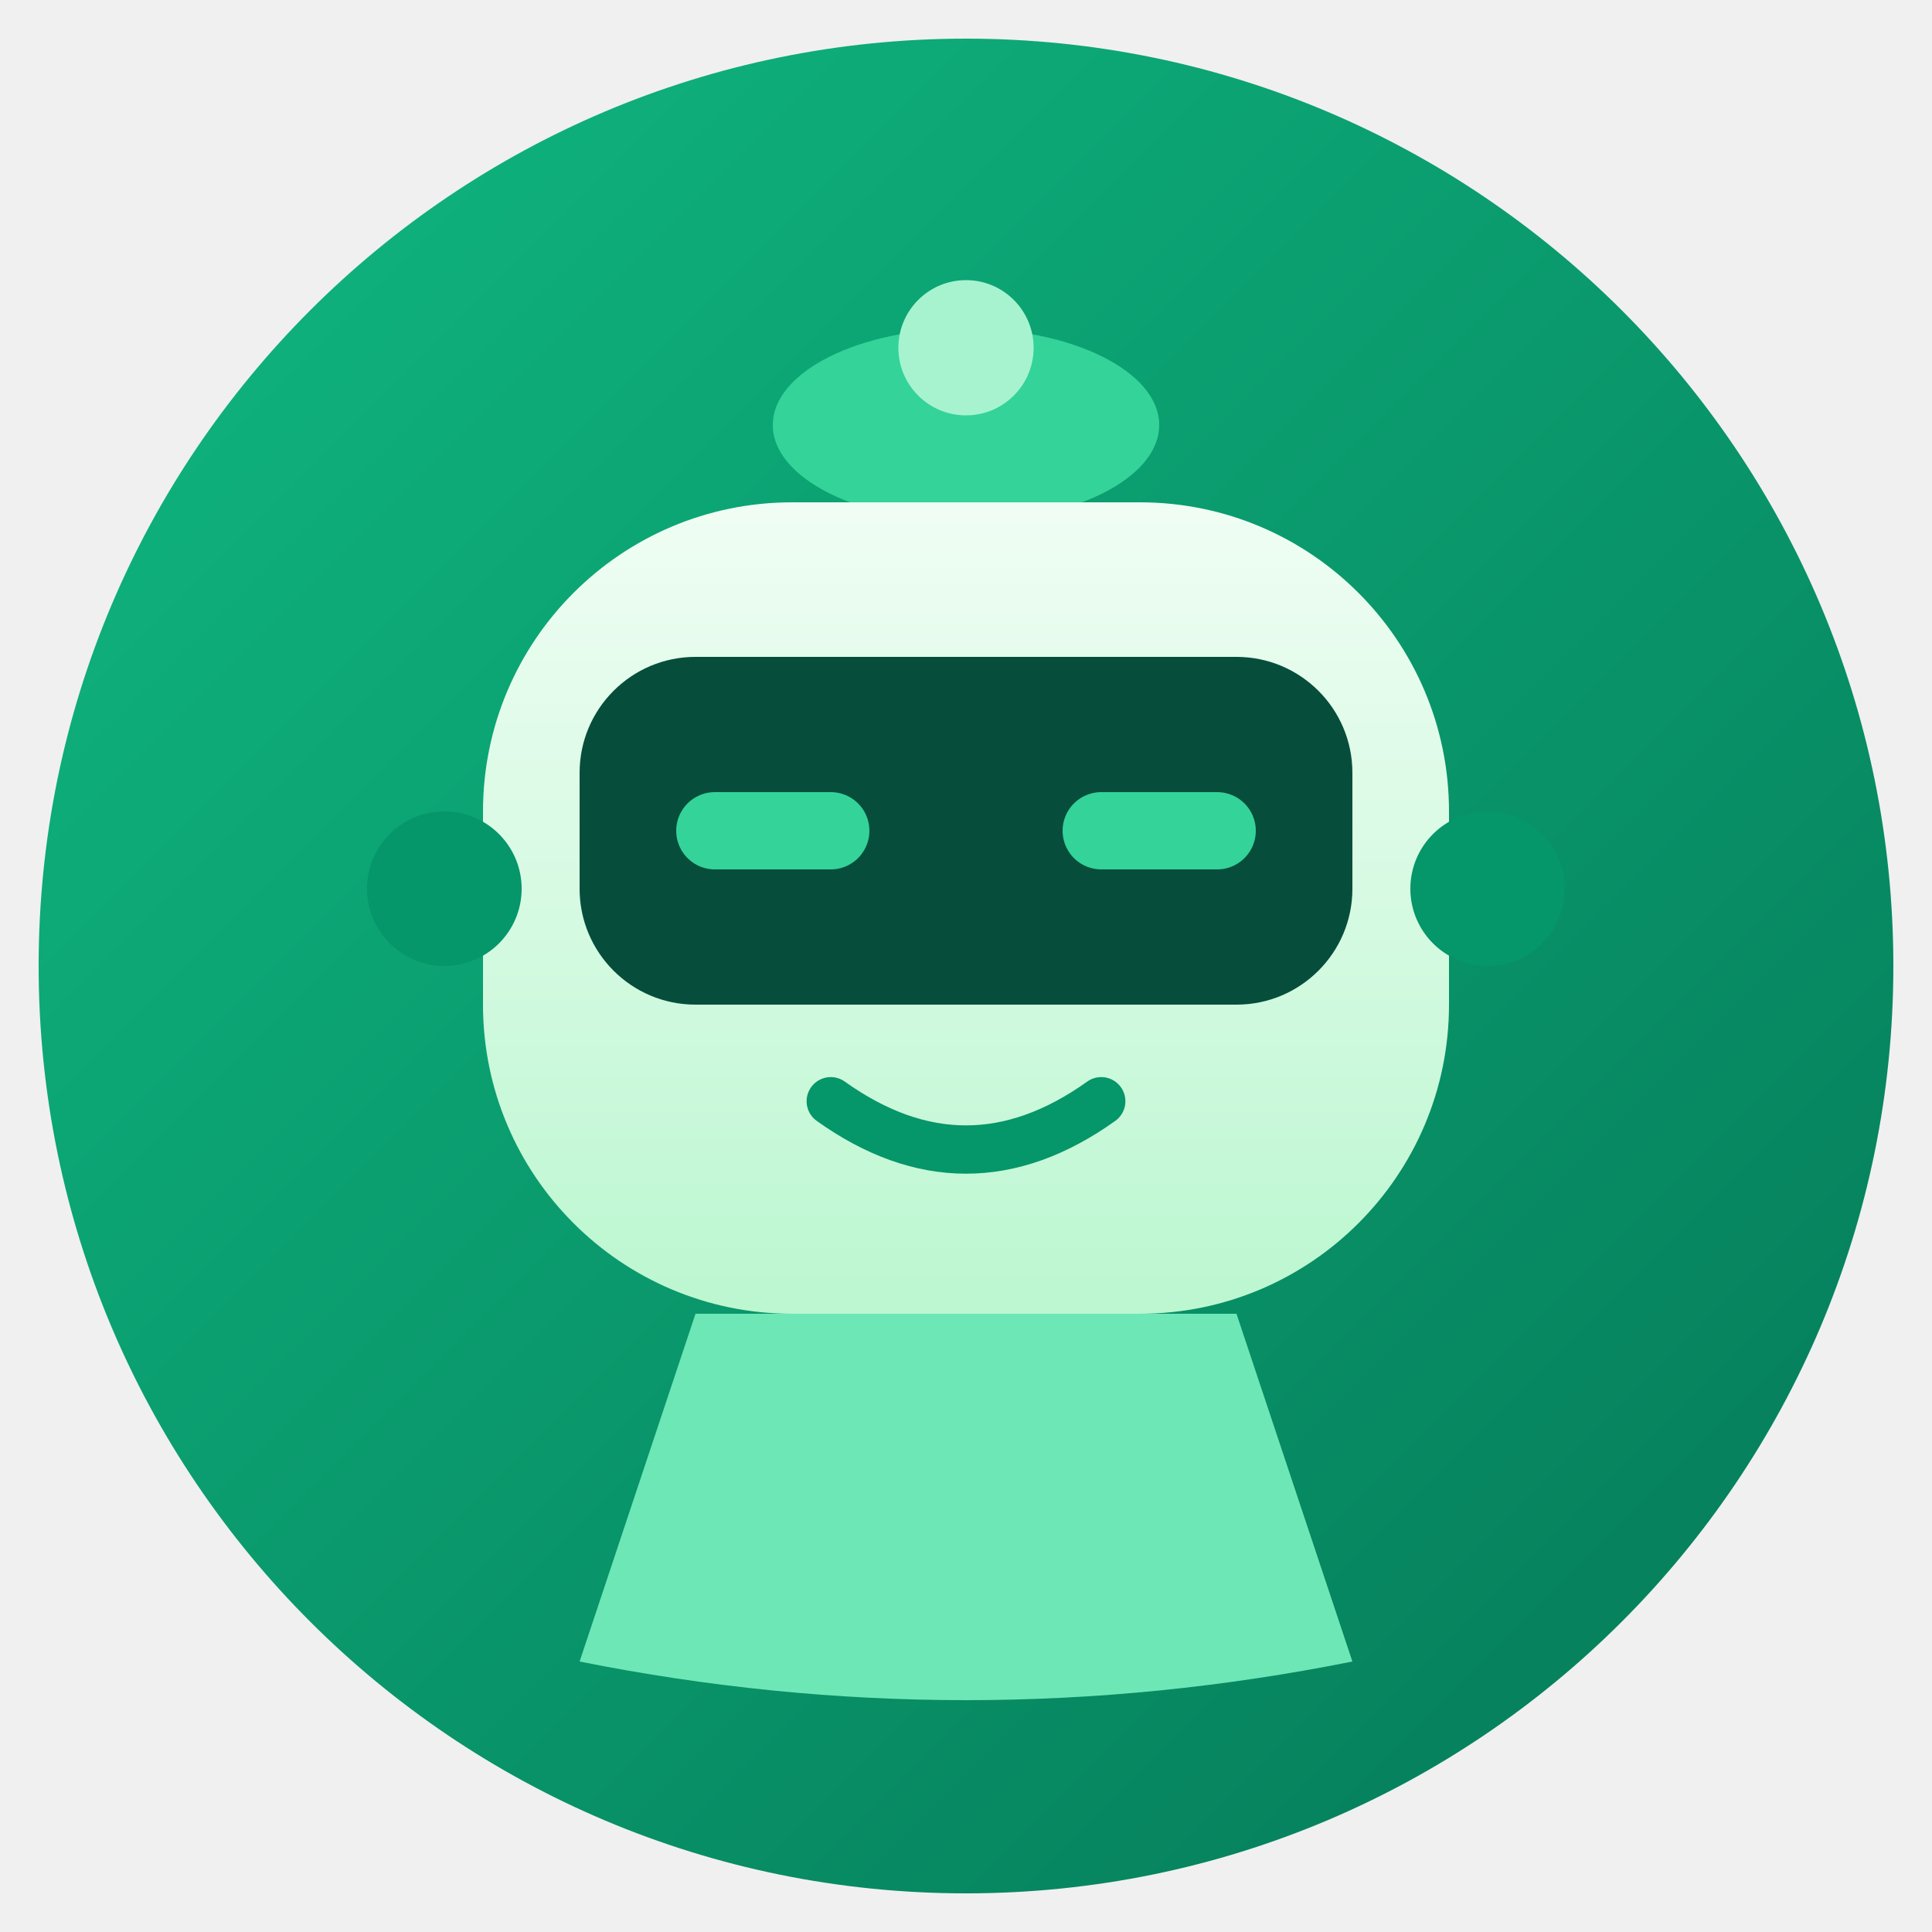
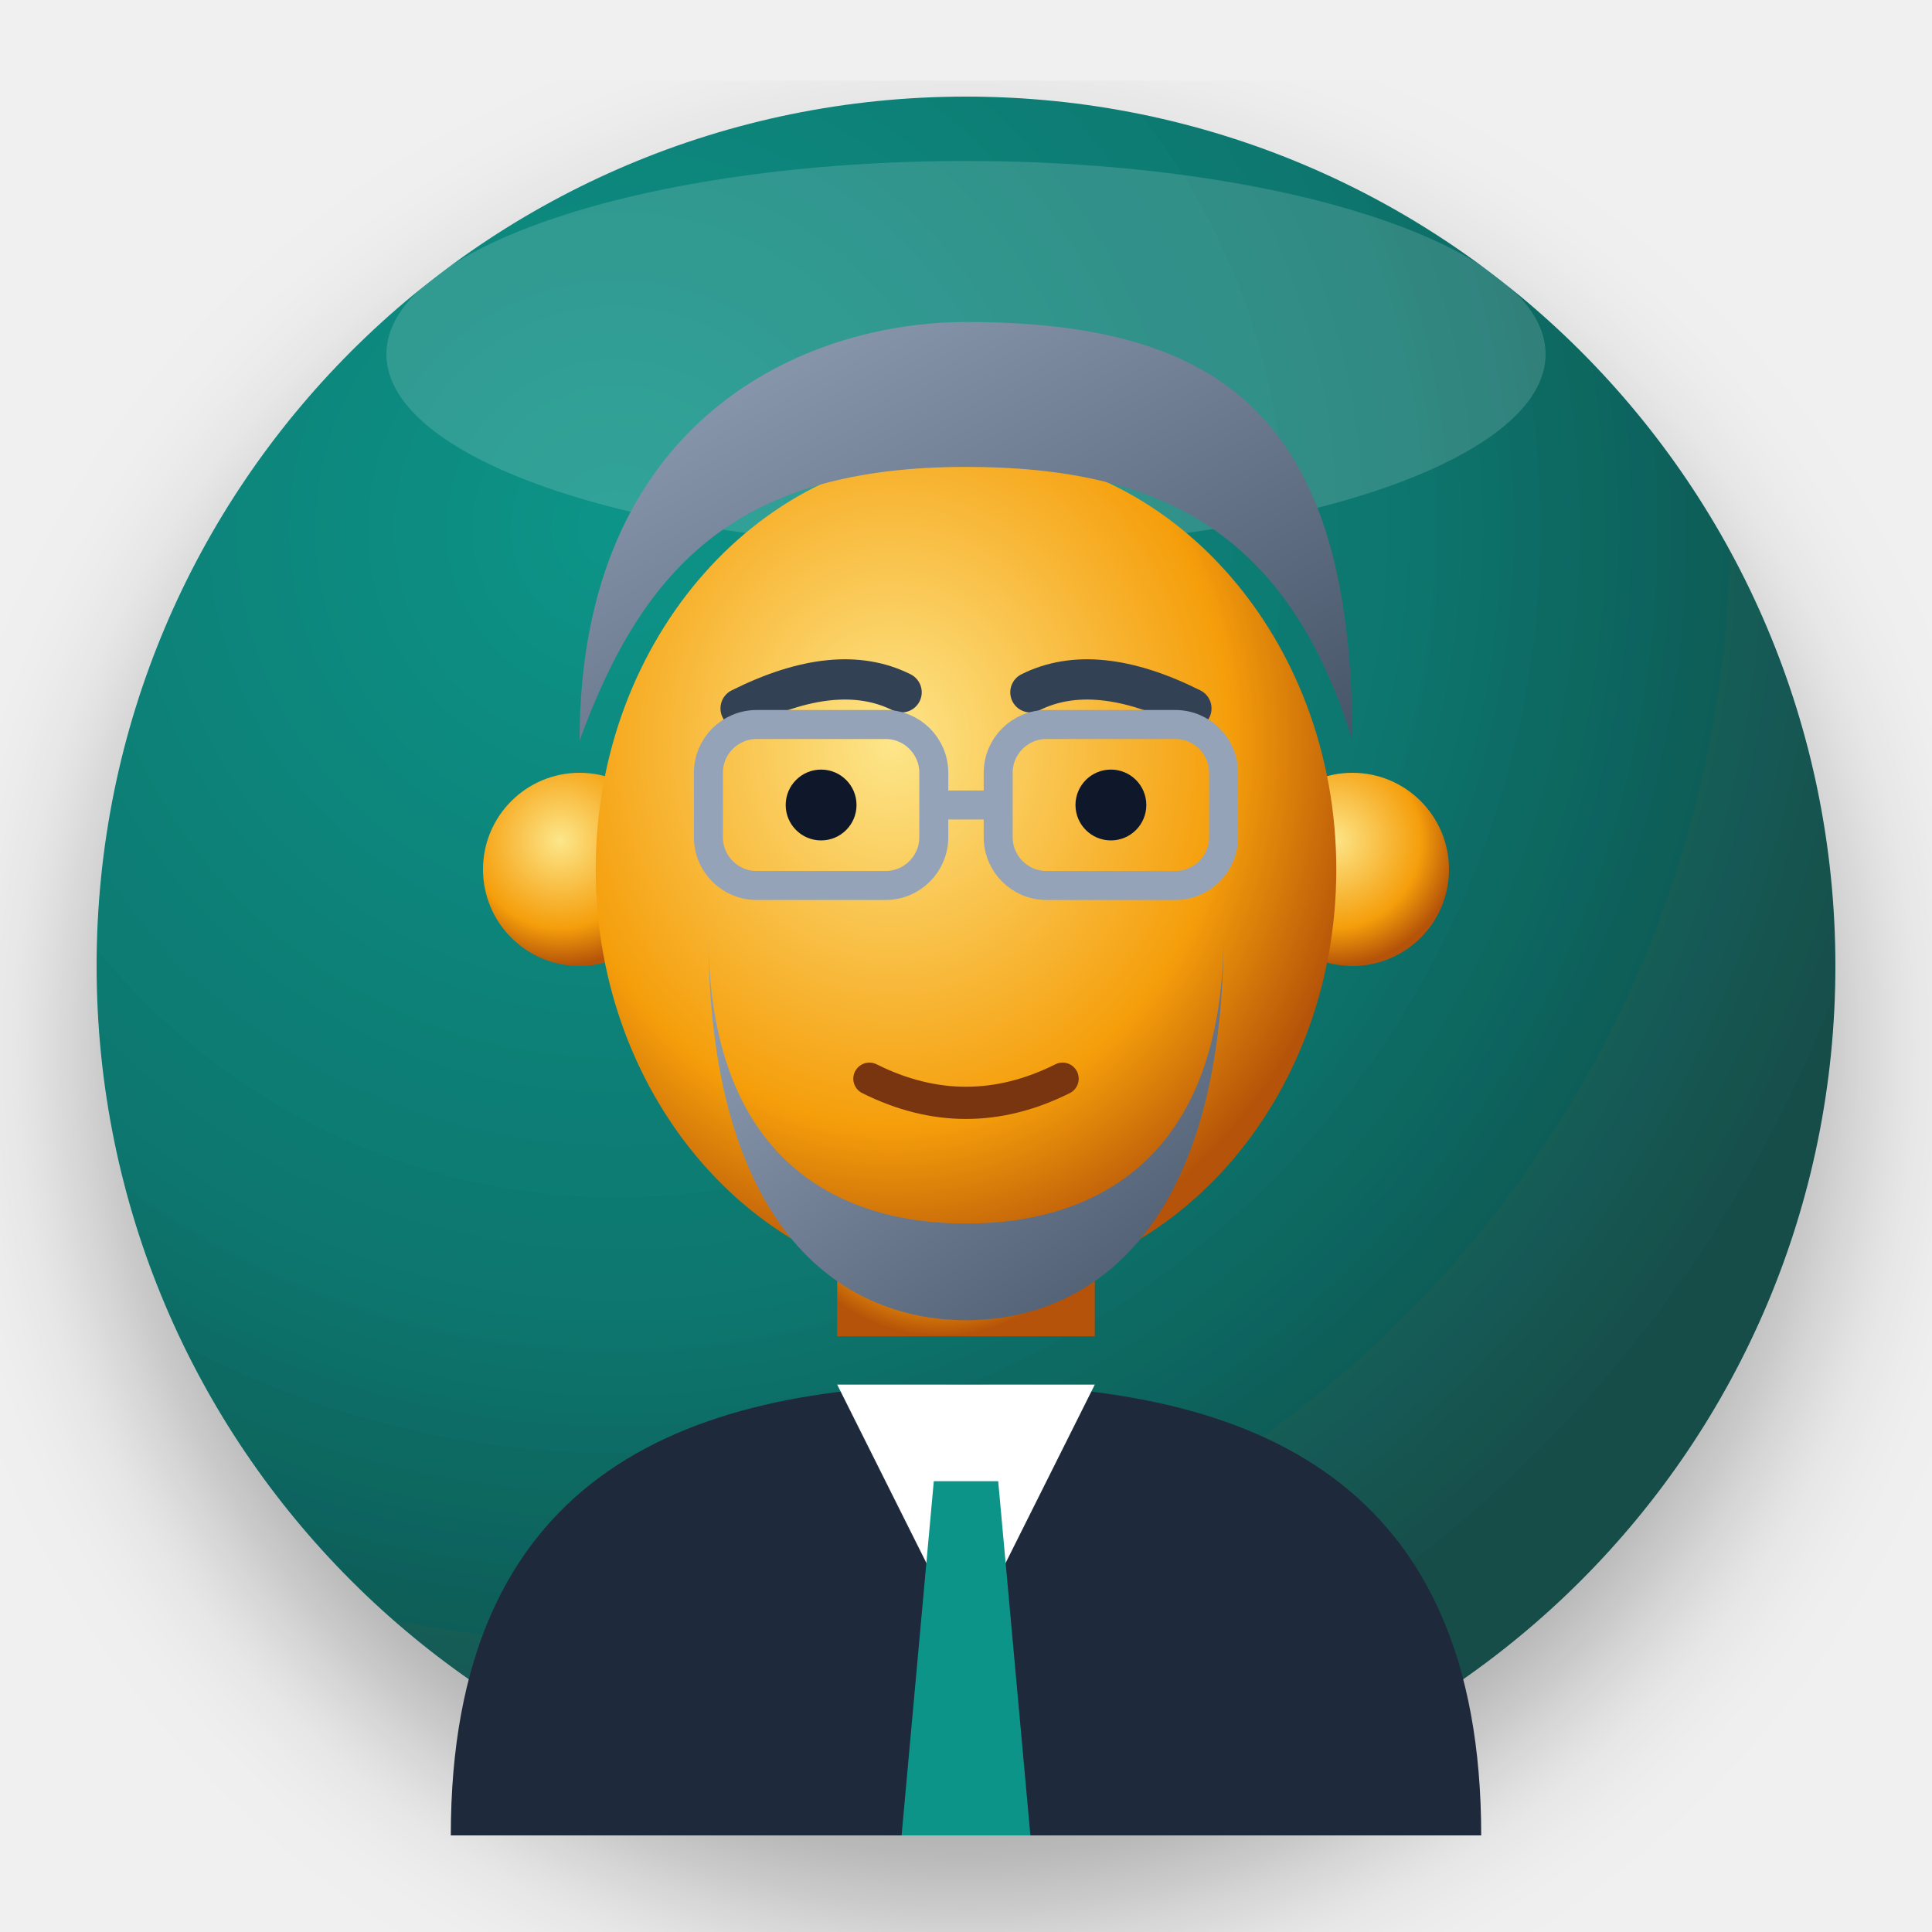
- <svg xmlns="http://www.w3.org/2000/svg" viewBox="0 0 100 100" width="100" height="100">
+ <svg xmlns="http://www.w3.org/2000/svg" viewBox="0 0 120 120" width="120" height="120">
  <defs>
-     <linearGradient id="bg3" x1="0%" y1="0%" x2="100%" y2="100%">
-       <stop offset="0%" stop-color="#10b981" />
-       <stop offset="100%" stop-color="#047857" />
+     <radialGradient id="bgPro3" cx="30%" cy="25%" r="75%">
+       <stop offset="0%" stop-color="#0d9488" />
+       <stop offset="60%" stop-color="#0f766e" />
+       <stop offset="100%" stop-color="#134e4a" />
+     </radialGradient>
+     <radialGradient id="skin3" cx="40%" cy="35%" r="65%">
+       <stop offset="0%" stop-color="#fde68a" />
+       <stop offset="70%" stop-color="#f59e0b" />
+       <stop offset="100%" stop-color="#b45309" />
+     </radialGradient>
+     <linearGradient id="hair3" x1="0%" y1="0%" x2="100%" y2="100%">
+       <stop offset="0%" stop-color="#94a3b8" />
+       <stop offset="100%" stop-color="#475569" />
    </linearGradient>
-     <linearGradient id="metal3" x1="0%" y1="0%" x2="0%" y2="100%">
-       <stop offset="0%" stop-color="#f0fdf4" />
-       <stop offset="100%" stop-color="#bbf7d0" />
-     </linearGradient>
+     <filter id="proShadow3" x="-10%" y="-10%" width="130%" height="130%">
+       <feDropShadow dx="0" dy="5" stdDeviation="5" flood-color="#000000" flood-opacity="0.3" />
+     </filter>
  </defs>
-   <circle cx="50" cy="50" r="48" fill="url(#bg3)" />
-   <ellipse cx="50" cy="22" rx="10" ry="5" fill="#34d399" />
-   <circle cx="50" cy="18" r="3.5" fill="#a7f3d0" />
-   <rect x="25" y="26" width="50" height="42" rx="16" fill="url(#metal3)" />
-   <circle cx="23" cy="46" r="4" fill="#059669" />
-   <circle cx="77" cy="46" r="4" fill="#059669" />
-   <rect x="30" y="34" width="40" height="18" rx="6" fill="#064e3b" />
-   <path d="M 37 43 L 43 43" stroke="#34d399" stroke-width="4" stroke-linecap="round" />
-   <path d="M 57 43 L 63 43" stroke="#34d399" stroke-width="4" stroke-linecap="round" />
-   <path d="M 43 57 Q 50 62 57 57" fill="none" stroke="#059669" stroke-width="2.5" stroke-linecap="round" />
-   <path d="M 36 68 L 64 68 L 70 86 Q 50 90 30 86 Z" fill="#6ee7b7" />
+   <circle cx="60" cy="60" r="54" fill="url(#bgPro3)" filter="url(#proShadow3)" />
+   <ellipse cx="60" cy="22" rx="36" ry="12" fill="#ffffff" opacity="0.15" />
+   <path d="M 28 114 C 28 92, 42 86, 60 86 C 78 86, 92 92, 92 114 Z" fill="#1e293b" />
+   <polygon points="52,86 68,86 60,102" fill="#ffffff" />
+   <polygon points="58,92 62,92 64,114 56,114" fill="#0d9488" />
+   <rect x="52" y="68" width="16" height="15" fill="url(#skin3)" />
+   <circle cx="36" cy="54" r="6" fill="url(#skin3)" />
+   <circle cx="84" cy="54" r="6" fill="url(#skin3)" />
+   <ellipse cx="60" cy="54" rx="23" ry="26" fill="url(#skin3)" />
+   <path d="M 44 58 C 44 76, 52 82, 60 82 C 68 82, 76 76, 76 58 C 76 72, 68 76, 60 76 C 52 76, 44 72, 44 58 Z" fill="url(#hair3)" />
+   <path d="M 36 46 C 36 26, 50 20, 60 20 C 76 20, 84 26, 84 46 C 80 33, 72 29, 60 29 C 46 29, 40 35, 36 46 Z" fill="url(#hair3)" />
+   <path d="M 46 44 Q 52 41 56 43" fill="none" stroke="#334155" stroke-width="2.5" stroke-linecap="round" />
+   <path d="M 64 43 Q 68 41 74 44" fill="none" stroke="#334155" stroke-width="2.5" stroke-linecap="round" />
+   <circle cx="51" cy="50" r="2.2" fill="#0f172a" />
+   <circle cx="69" cy="50" r="2.2" fill="#0f172a" />
+   <rect x="44" y="45" width="14" height="10" rx="3" fill="none" stroke="#94a3b8" stroke-width="1.8" />
+   <rect x="62" y="45" width="14" height="10" rx="3" fill="none" stroke="#94a3b8" stroke-width="1.8" />
+   <line x1="58" y1="50" x2="62" y2="50" stroke="#94a3b8" stroke-width="1.8" />
+   <path d="M 54 67 Q 60 70 66 67" fill="none" stroke="#78350f" stroke-width="2" stroke-linecap="round" />
</svg>
